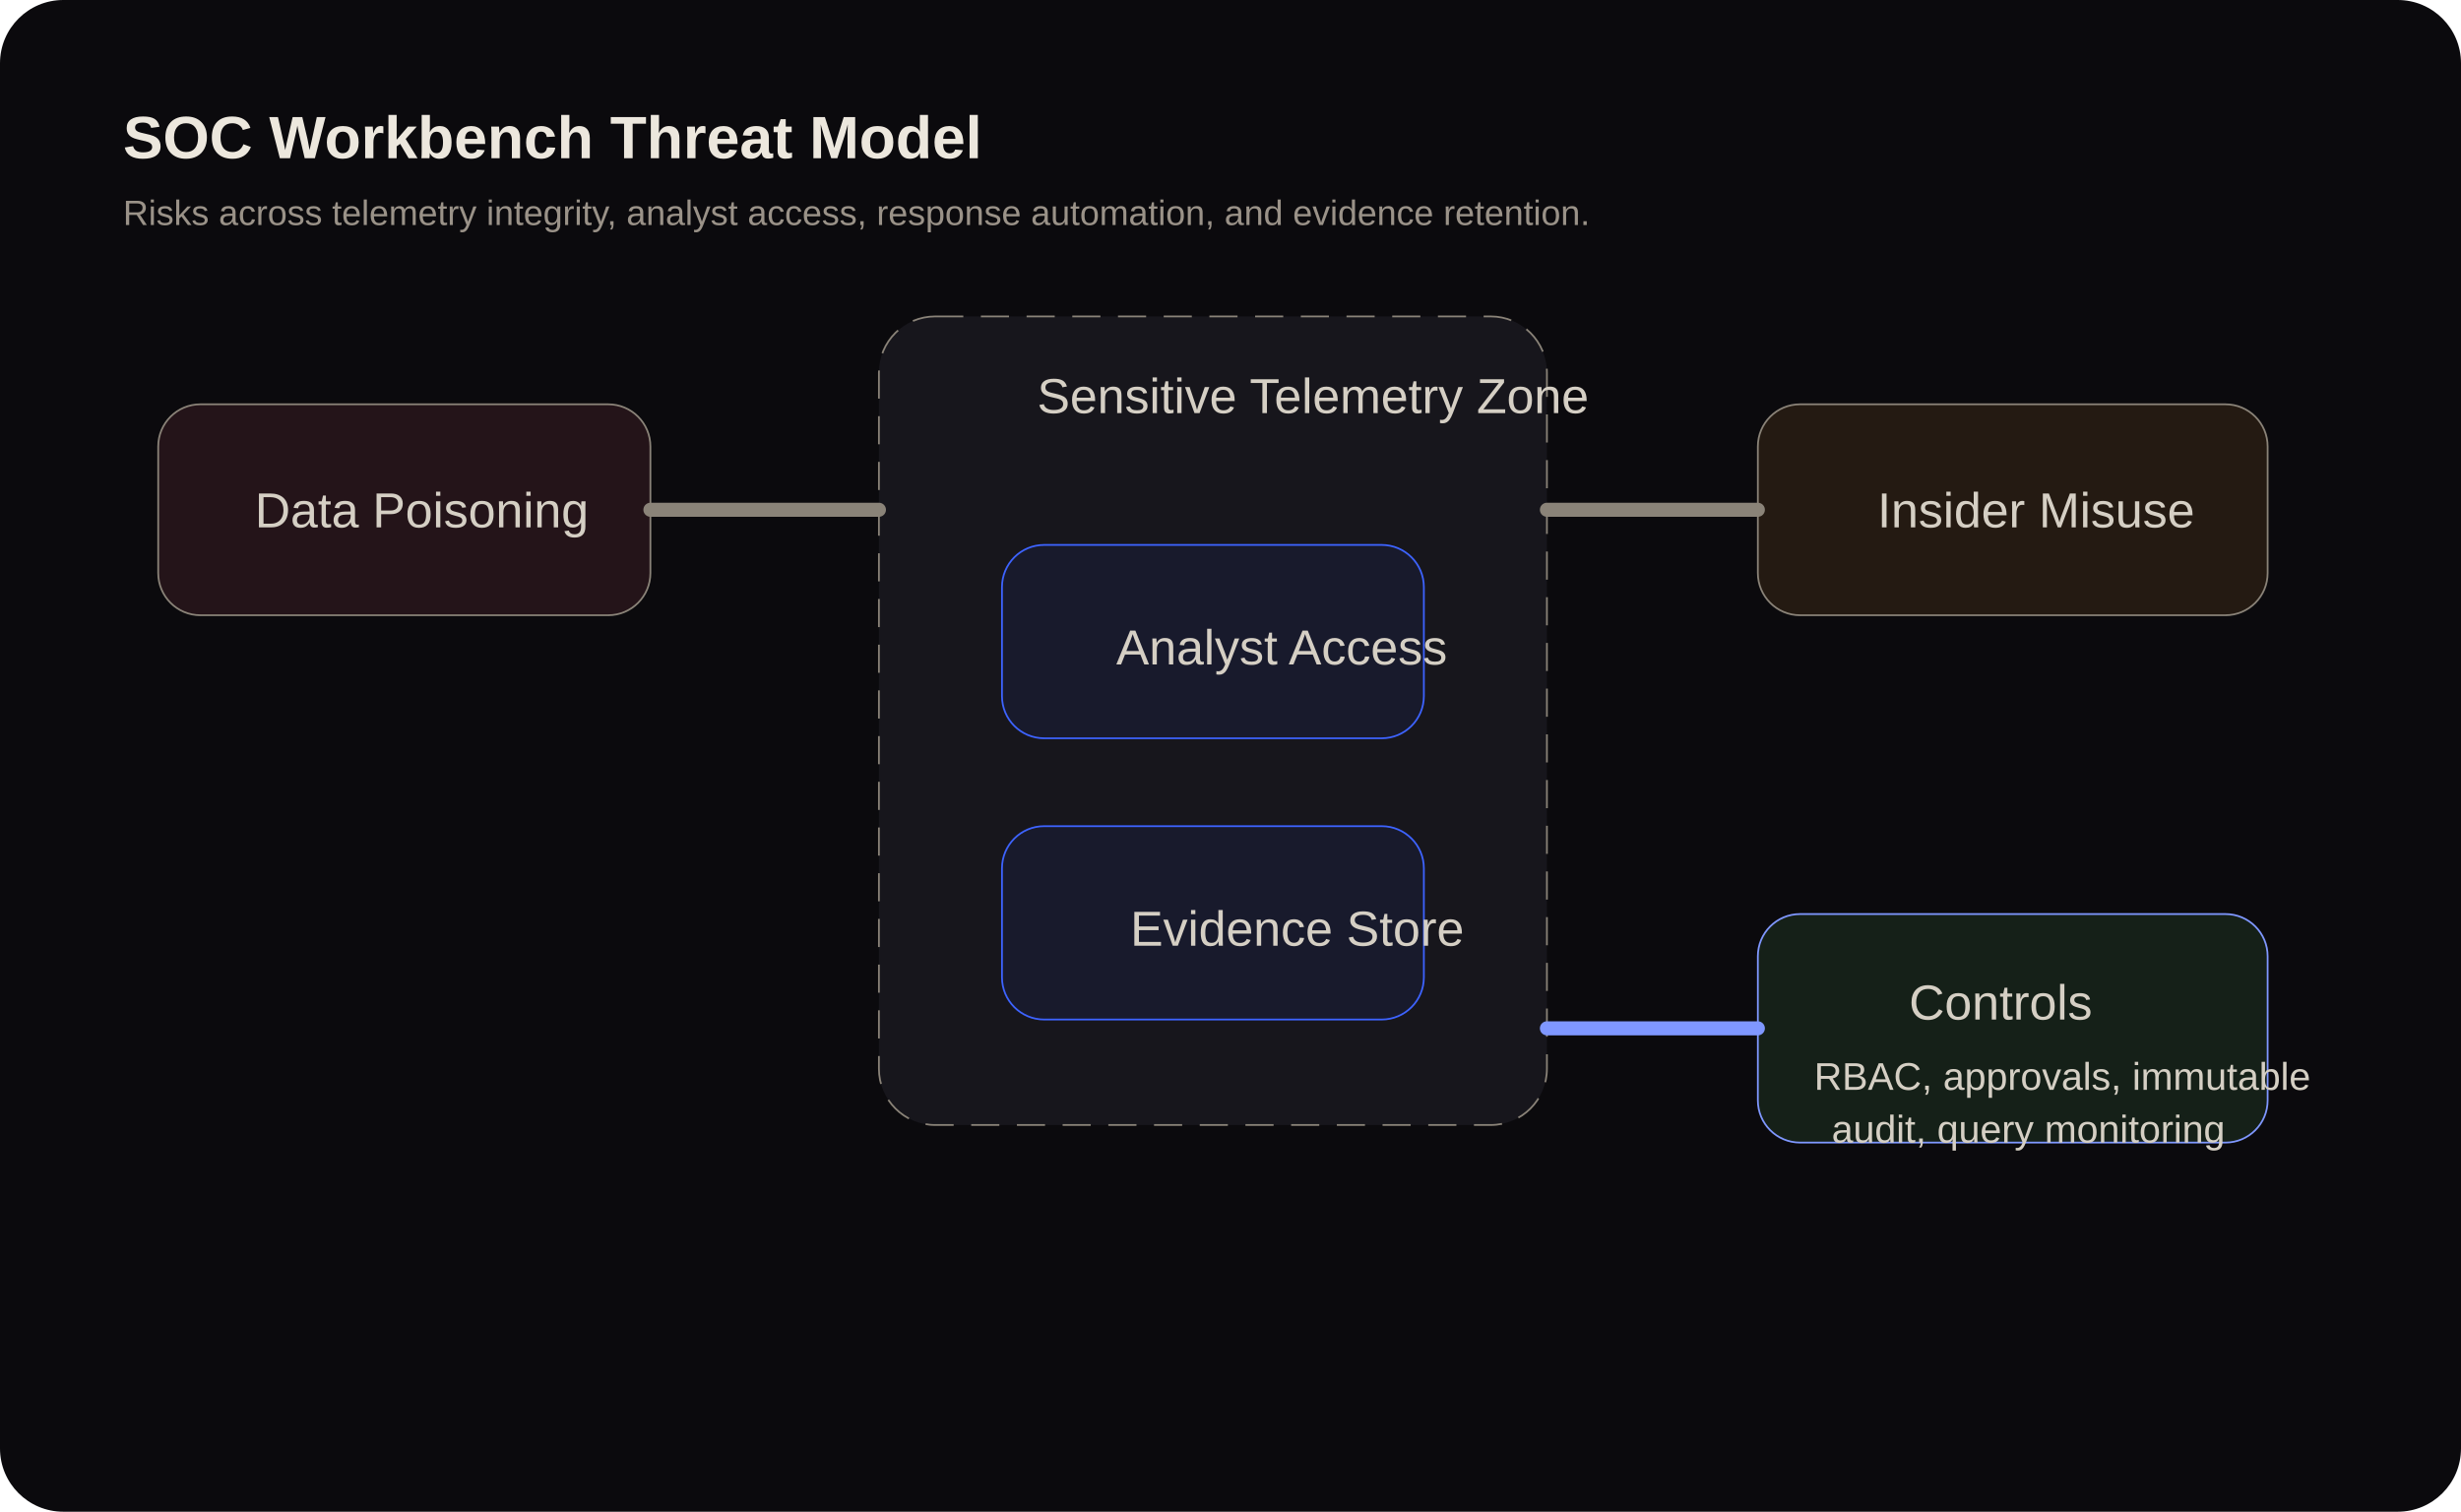
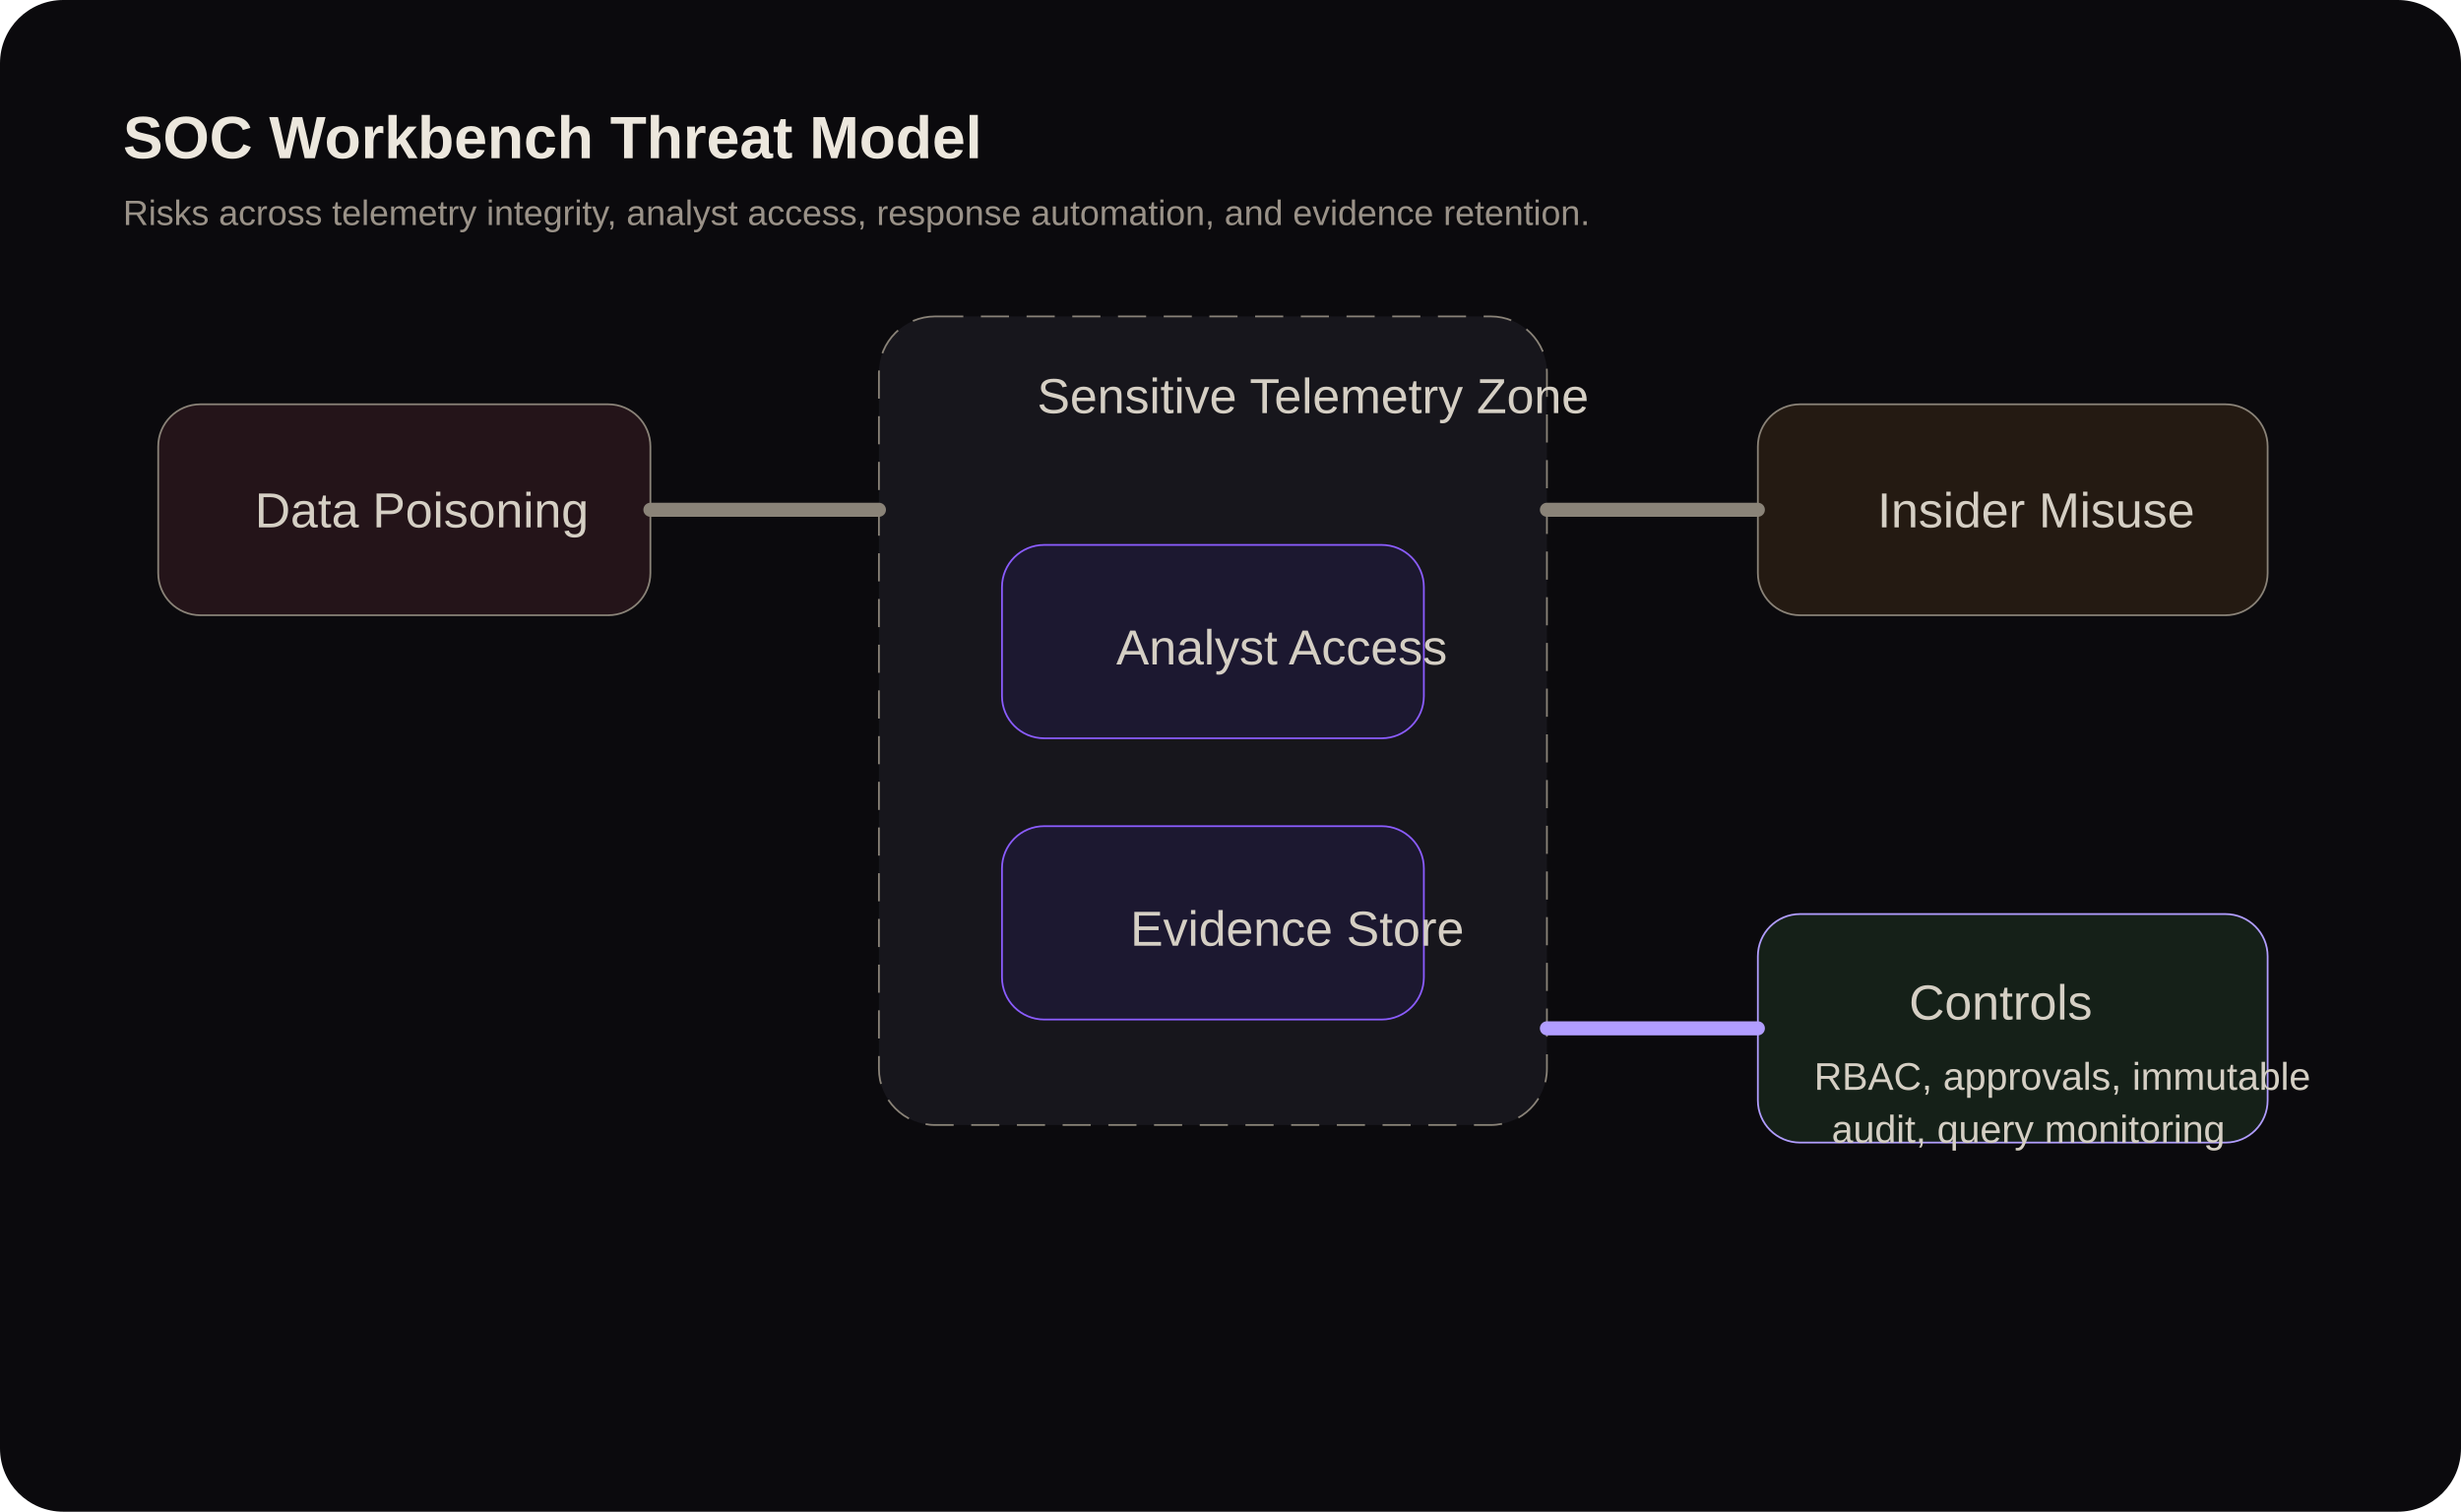
<svg xmlns="http://www.w3.org/2000/svg" width="1400" height="860" viewBox="0 0 1400 860" fill="none">
  <rect width="1400" height="860" rx="36" fill="#0b0a0d" />
  <text x="70" y="90" fill="#ece7dd" font-family="Arial, sans-serif" font-size="34" font-weight="700">SOC Workbench Threat Model</text>
  <text x="70" y="128" fill="#9a9288" font-family="Arial, sans-serif" font-size="20">Risks across telemetry integrity, analyst access, response automation, and evidence retention.</text>
  <rect x="90" y="230" width="280" height="120" rx="24" fill="#241419" stroke="#8a8378" />
  <text x="145" y="300" fill="#d5cfc4" font-family="Arial, sans-serif" font-size="28">Data Poisoning</text>
  <rect x="500" y="180" width="380" height="460" rx="32" fill="#17161c" stroke="#8a8378" stroke-dasharray="16 10" />
  <text x="590" y="235" fill="#d5cfc4" font-family="Arial, sans-serif" font-size="28">Sensitive Telemetry Zone</text>
-   <rect x="570" y="310" width="240" height="110" rx="24" fill="#181a2c" stroke="#3d63ff" />
+   <rect x="570" y="310" width="240" height="110" rx="24" fill="#1c1830" stroke="#8b5cff" />
  <text x="635" y="378" fill="#d5cfc4" font-family="Arial, sans-serif" font-size="28">Analyst Access</text>
-   <rect x="570" y="470" width="240" height="110" rx="24" fill="#181a2c" stroke="#3d63ff" />
+   <rect x="570" y="470" width="240" height="110" rx="24" fill="#1c1830" stroke="#8b5cff" />
  <text x="643" y="538" fill="#d5cfc4" font-family="Arial, sans-serif" font-size="28">Evidence Store</text>
  <rect x="1000" y="230" width="290" height="120" rx="24" fill="#241a12" stroke="#8a8378" />
  <text x="1068" y="300" fill="#d5cfc4" font-family="Arial, sans-serif" font-size="28">Insider Misuse</text>
-   <rect x="1000" y="520" width="290" height="130" rx="24" fill="#152018" stroke="#7f97ff" />
+   <rect x="1000" y="520" width="290" height="130" rx="24" fill="#152018" stroke="#b19dff" />
  <text x="1086" y="580" fill="#d5cfc4" font-family="Arial, sans-serif" font-size="28">Controls</text>
  <text x="1032" y="620" fill="#d5cfc4" font-family="Arial, sans-serif" font-size="22">RBAC, approvals, immutable</text>
  <text x="1042" y="650" fill="#d5cfc4" font-family="Arial, sans-serif" font-size="22">audit, query monitoring</text>
  <path d="M370 290H500" stroke="#8a8378" stroke-width="8" stroke-linecap="round" />
  <path d="M880 290H1000" stroke="#8a8378" stroke-width="8" stroke-linecap="round" />
-   <path d="M880 585H1000" stroke="#7f97ff" stroke-width="8" stroke-linecap="round" />
+   <path d="M880 585H1000" stroke="#b19dff" stroke-width="8" stroke-linecap="round" />
</svg>
